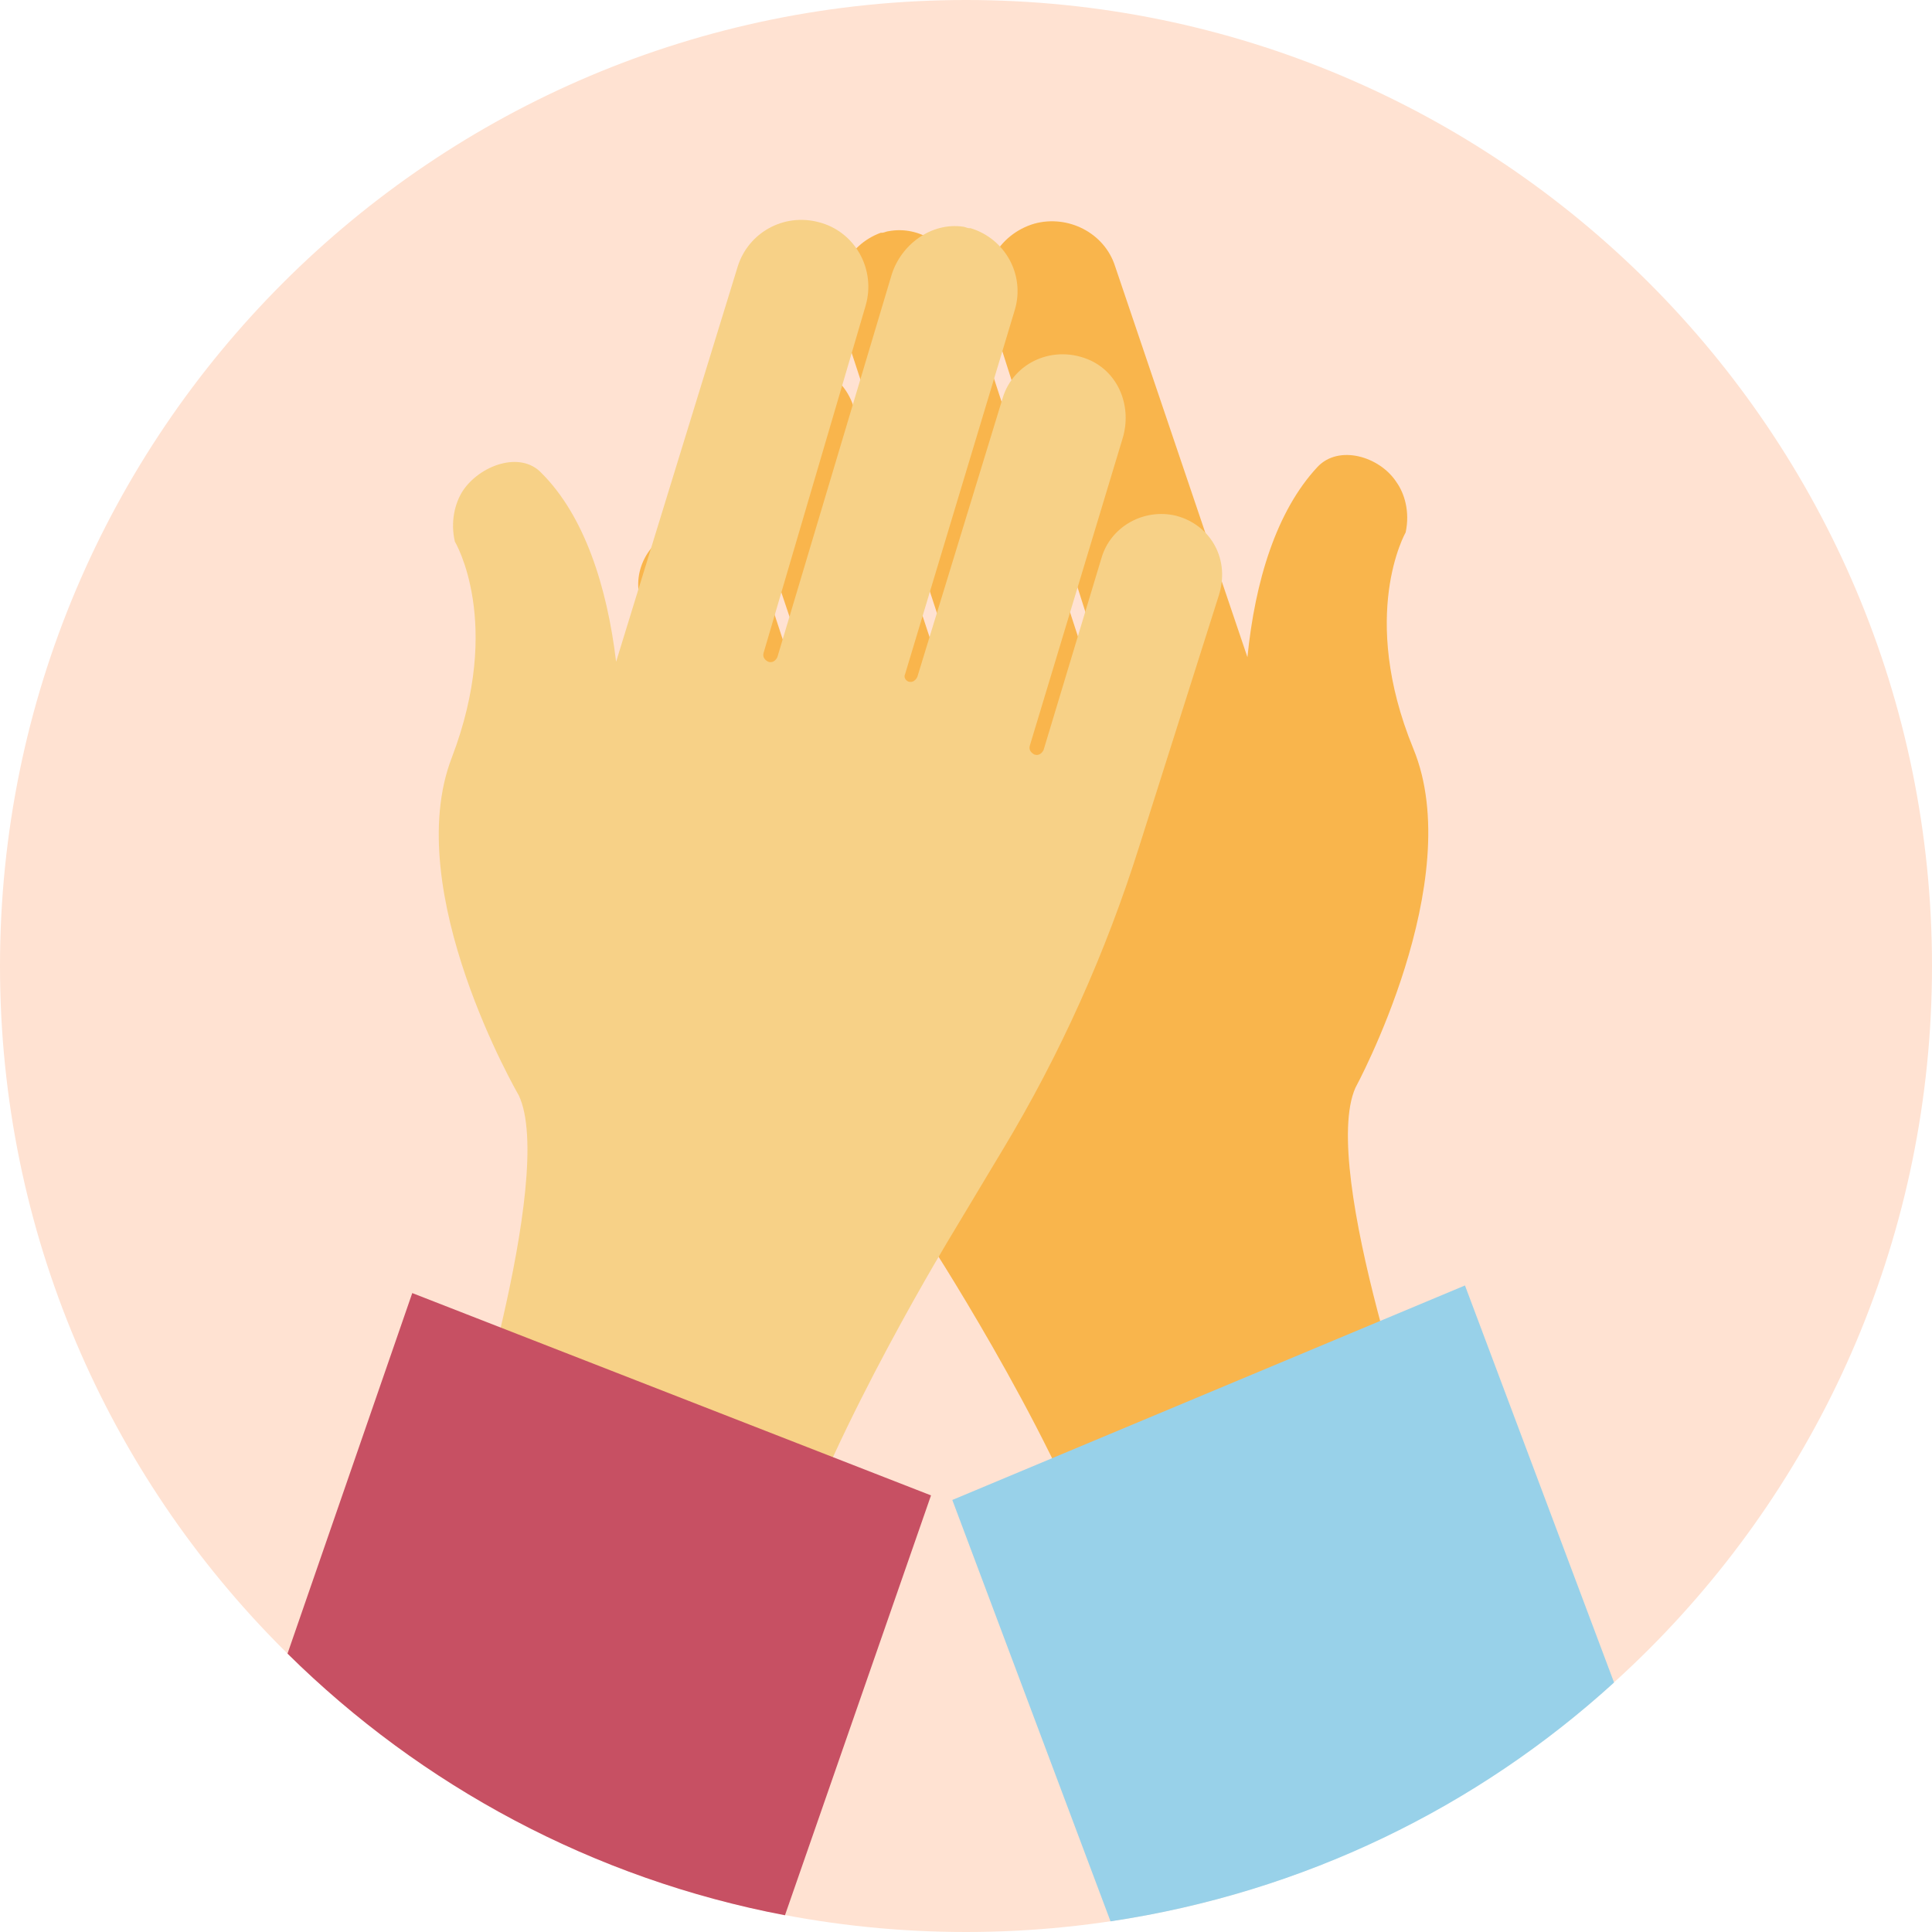
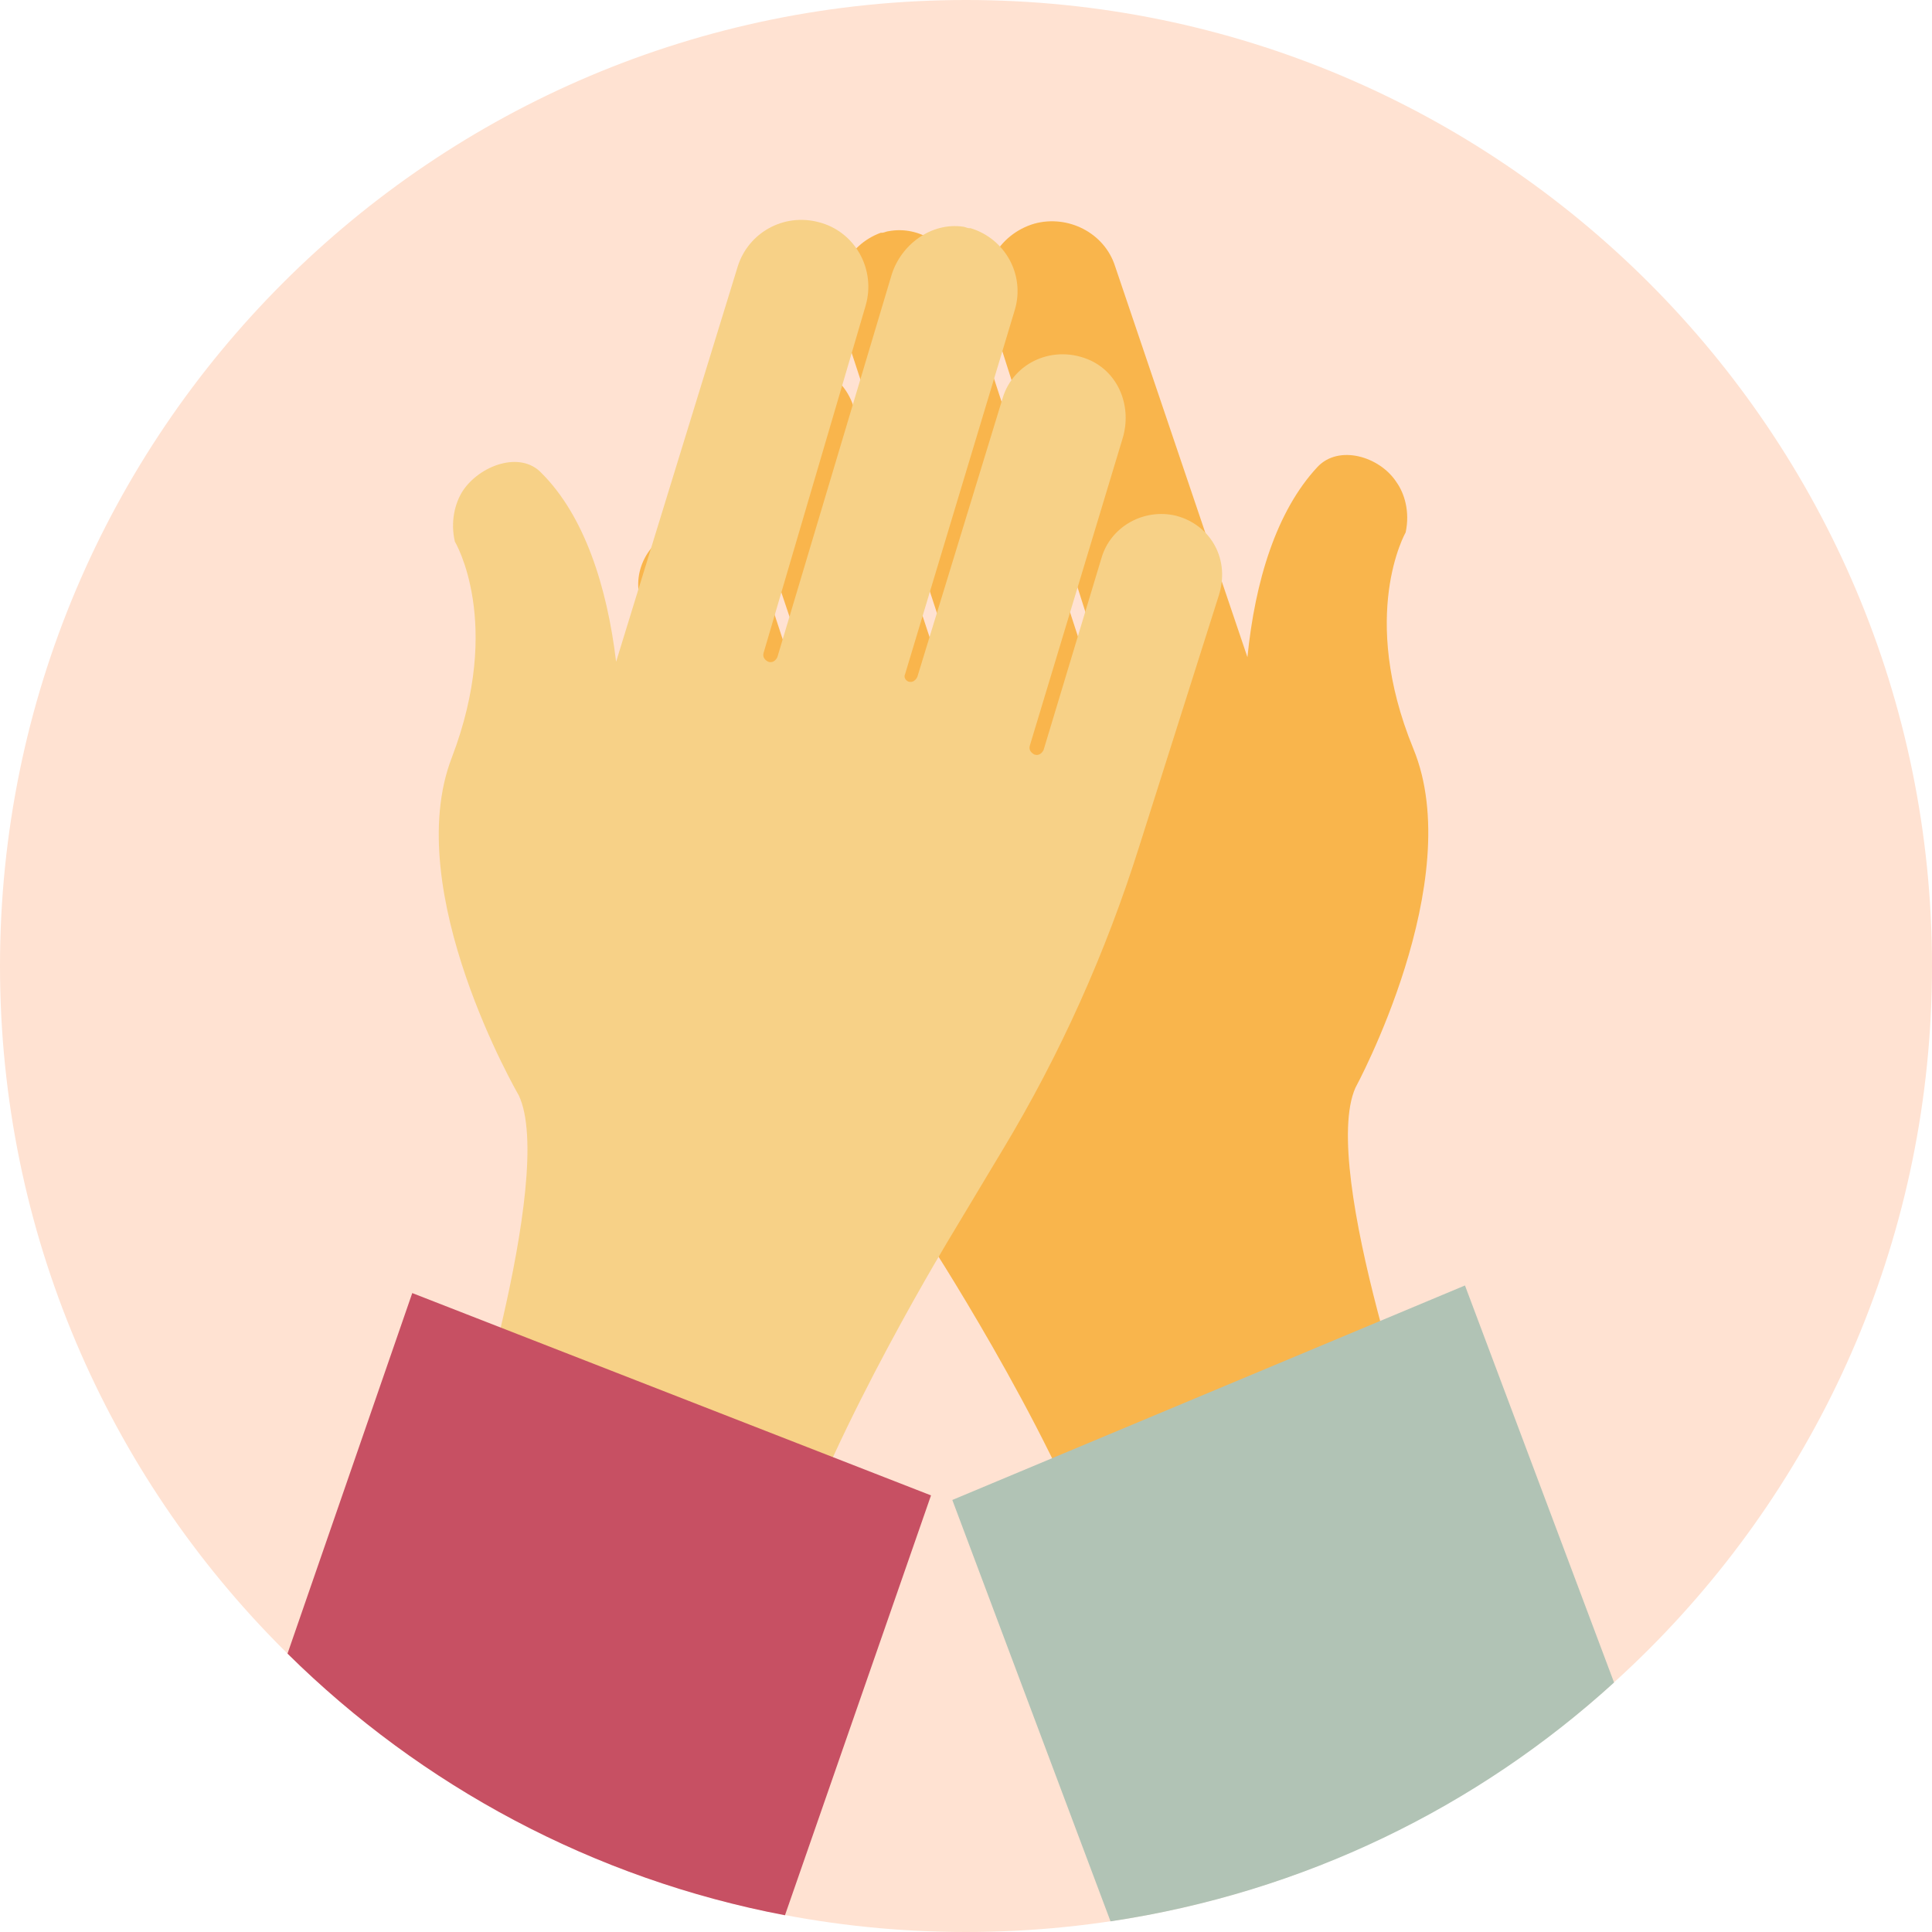
<svg xmlns="http://www.w3.org/2000/svg" height="800px" width="800px" version="1.1" id="Layer_1" viewBox="0 0 508 508" xml:space="preserve">
  <circle style="fill:#ffe2d2;" cx="254" cy="254" r="254" />
  <path style="fill:#F9B54C;" d="M179.6,138.8c8.4-2.4,17.2,2.4,20,10.4l16.4,50c0.4,0.8,1.2,1.6,2.4,1.2c0.8-0.4,1.6-1.2,1.2-2.4  l-26.8-80c-2.4-8,0.4-16.8,8-20.8c9.6-4.8,20.4,0,23.6,9.6l24,72.8c0.4,0.8,1.2,1.6,2.4,1.2c0.8-0.4,1.6-1.2,1.2-2.4l-31.2-95.2  c-2.8-9.2,2-18.8,10.8-22h0.4c0.4,0,1.2-0.4,1.6-0.4c8.4-1.6,16.4,4,19.2,12.4l32.4,99.6c0.4,0.8,1.2,1.6,2.4,1.2  c0.8-0.4,1.6-1.2,1.2-2.4L260,81.2c-3.2-9.6,2.4-19.6,12-22.4c8.8-2.4,18.4,2.4,21.2,11.2L328,172.8c2-20,7.6-38.4,18.4-50  c5.6-6,16.4-2.8,20.8,4c2,2.8,3.6,7.6,2.4,13.2c0,0-12.4,21.6,2,56.8c14.4,34.8-15.2,89.2-15.2,89.2  c-9.6,21.6,18.8,101.2,18.8,101.2l-86.4,24.4c-13.2-37.2-45.6-86.8-45.6-86.8l-13.6-21.6c-15.6-24.8-28.4-51.6-38-79.2l-22.8-65.2  C165.6,150.8,170.4,141.2,179.6,138.8z" />
-   <path style="fill:#98d1e9;" d="M292,505.2c50.8-7.6,96.4-30,132.4-62.8L385.2,338l-134.8,56.4L292,505.2z" />
+   <path style="fill:#b1c3b5;" d="M292,505.2c50.8-7.6,96.4-30,132.4-62.8L385.2,338l-134.8,56.4L292,505.2z" />
  <path style="fill:#f7d187;" d="M309.2,135.6c-8.4-2-17.2,2.8-19.6,11.2l-15.2,50.4c-0.4,0.8-1.2,1.6-2.4,1.2  c-0.8-0.4-1.6-1.2-1.2-2.4l24.4-80.8c2.4-8-0.8-16.8-8.4-20.4c-9.6-4.4-20.4,0.4-23.2,10L241.2,178c-0.4,0.8-1.2,1.6-2.4,1.2  c-0.8-0.4-1.2-1.2-0.8-2l28.8-95.6c2.8-9.2-2.4-18.8-11.6-21.6h-0.4c-0.4,0-1.2-0.4-1.6-0.4c-8.4-1.2-16.4,4.8-18.8,12.8l-30,100.4  c-0.4,0.8-1.2,1.6-2.4,1.2c-0.8-0.4-1.6-1.2-1.2-2.4l26.8-91.2c2.8-9.6-2.8-19.6-12.4-22C206,56,196.8,61.2,194,70l-32,104  c-2.4-20-8.4-38.4-19.6-49.6c-5.6-6-16.4-2-20.8,4.8c-2,3.2-3.2,8-2,13.2c0,0,12.8,21.2-0.8,56.8c-13.6,35.2,17.6,88.8,17.6,88.8  c10,21.2-16,102-16,102l86.8,22.4c12.4-37.6,43.2-88,43.2-88l13.2-22c15.2-25.2,27.2-52,36-80l20.8-65.6  C323.6,147.2,318.4,138,309.2,135.6z" />
  <path style="fill:#c75063;" d="M75.6,434.8c35.2,34.8,80.4,59.2,130.8,68.8l38.4-110.4L108.4,340L75.6,434.8z" />
</svg>
